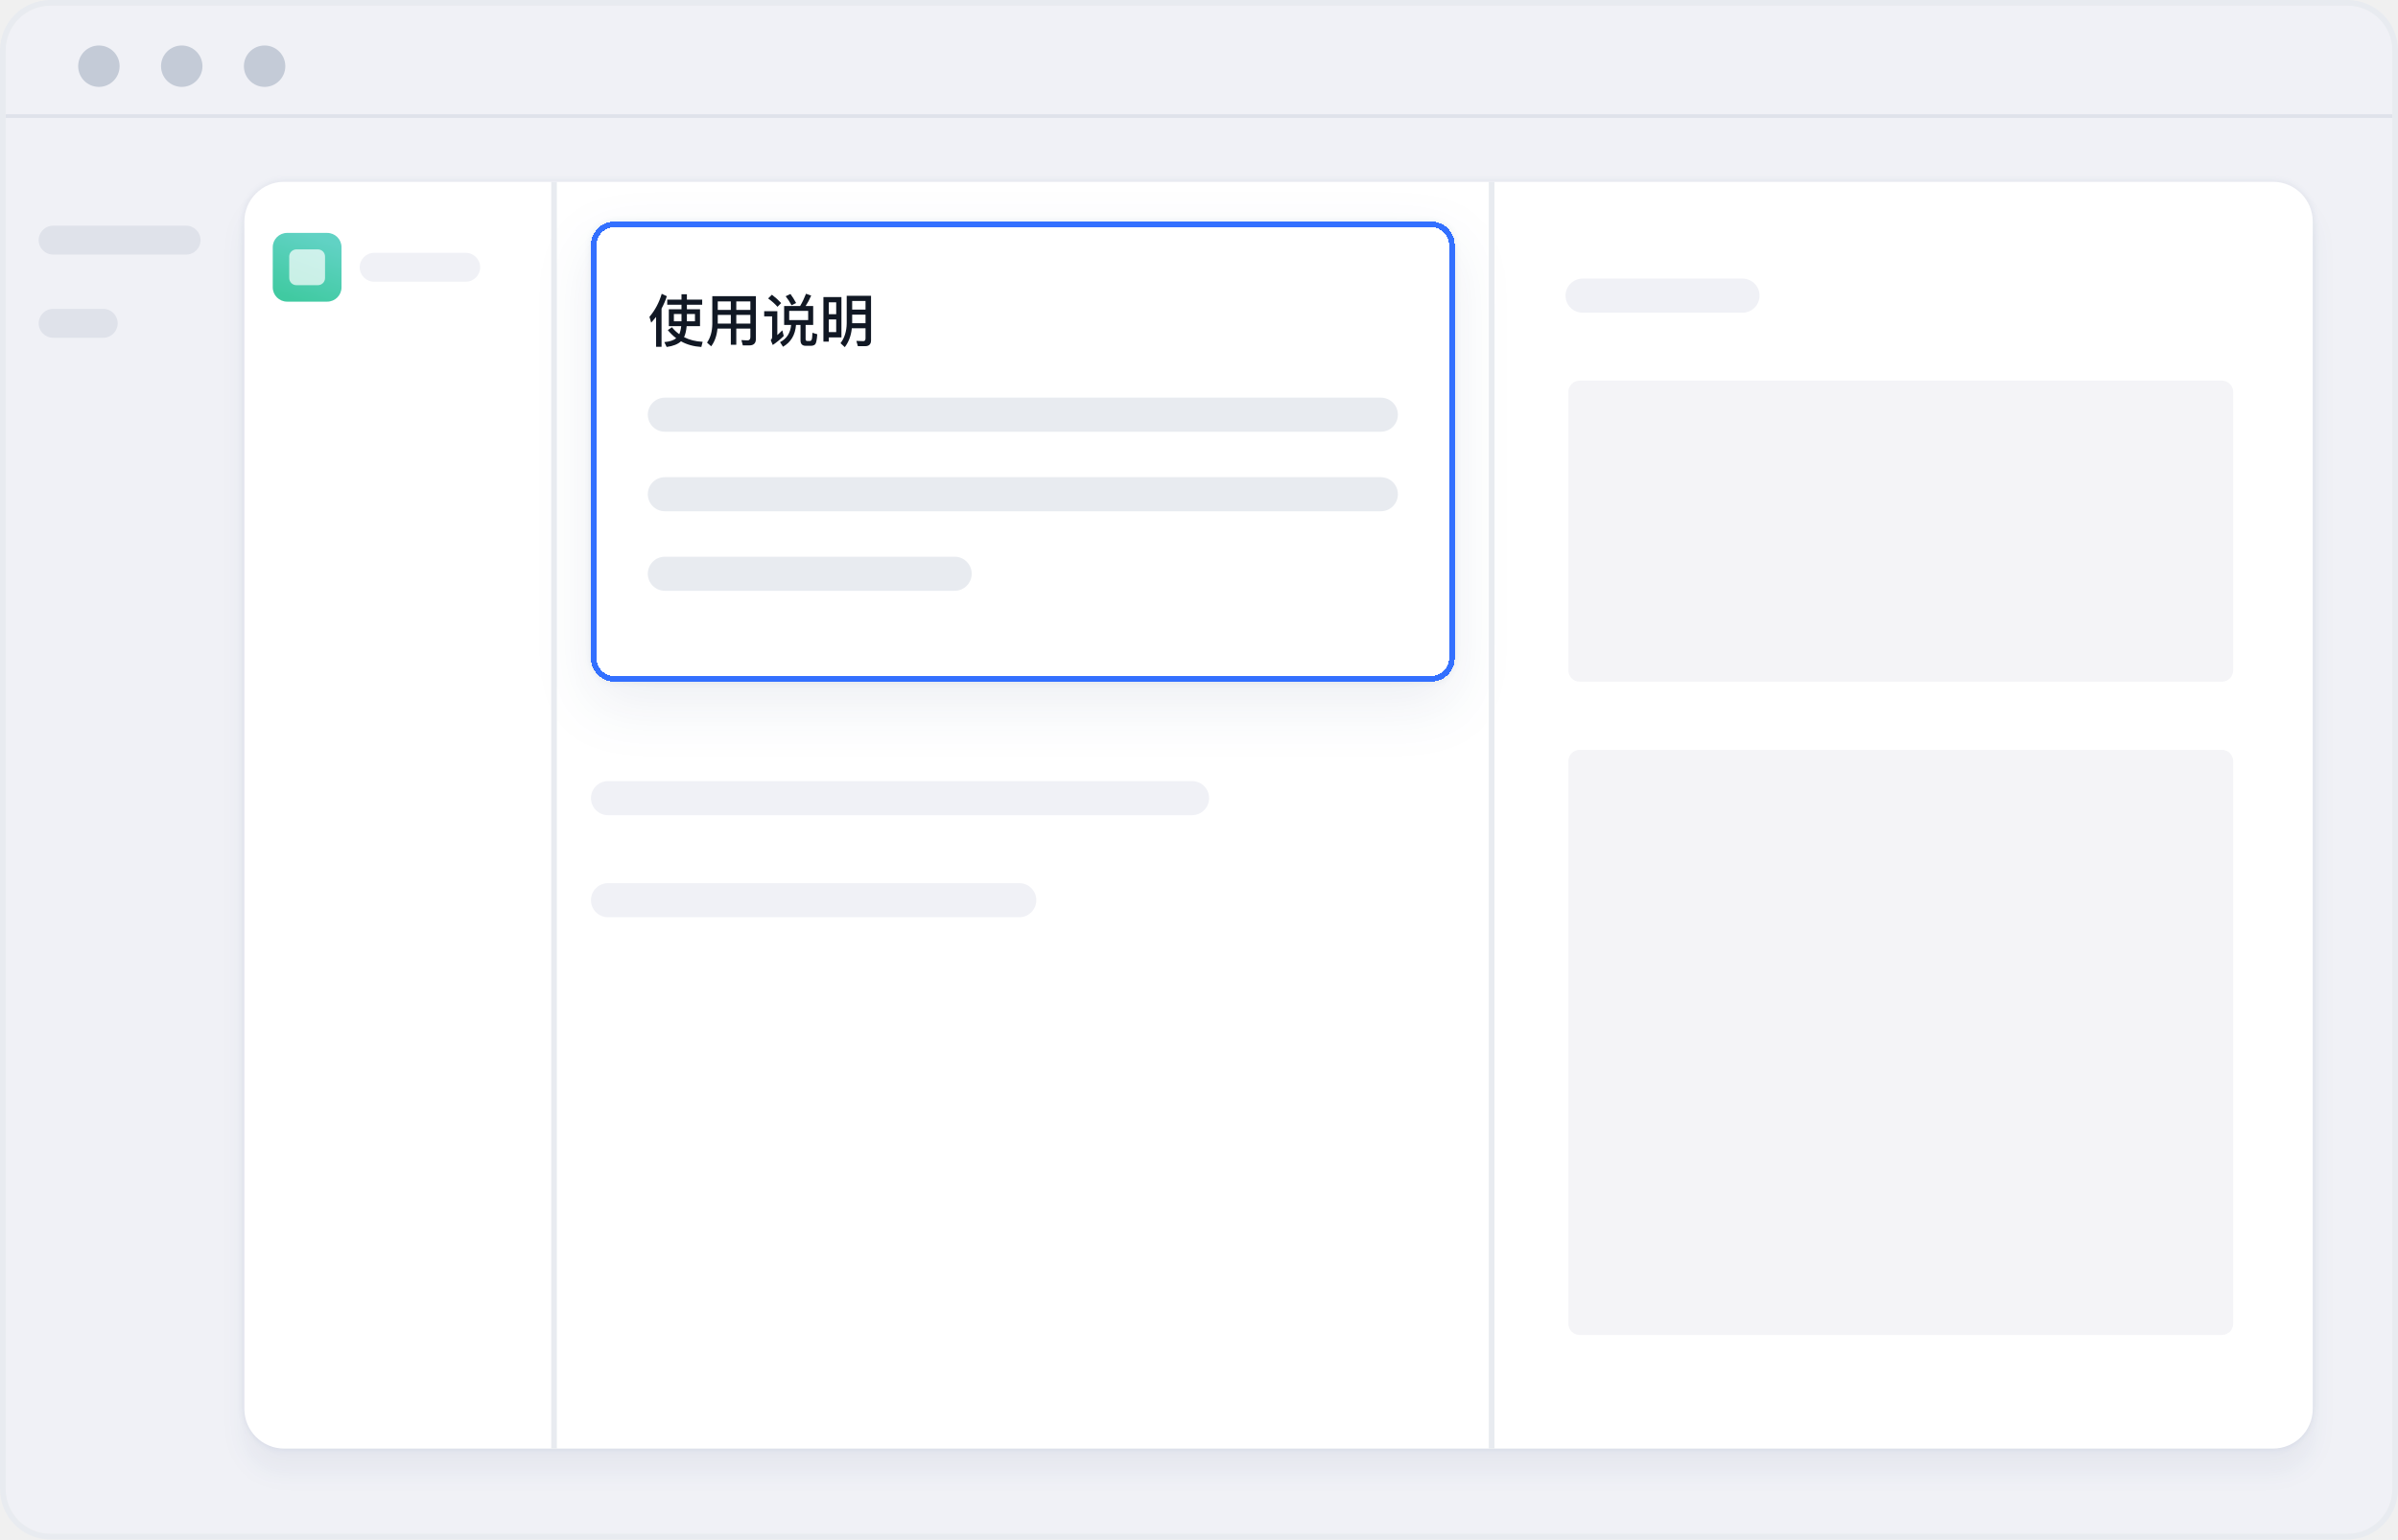
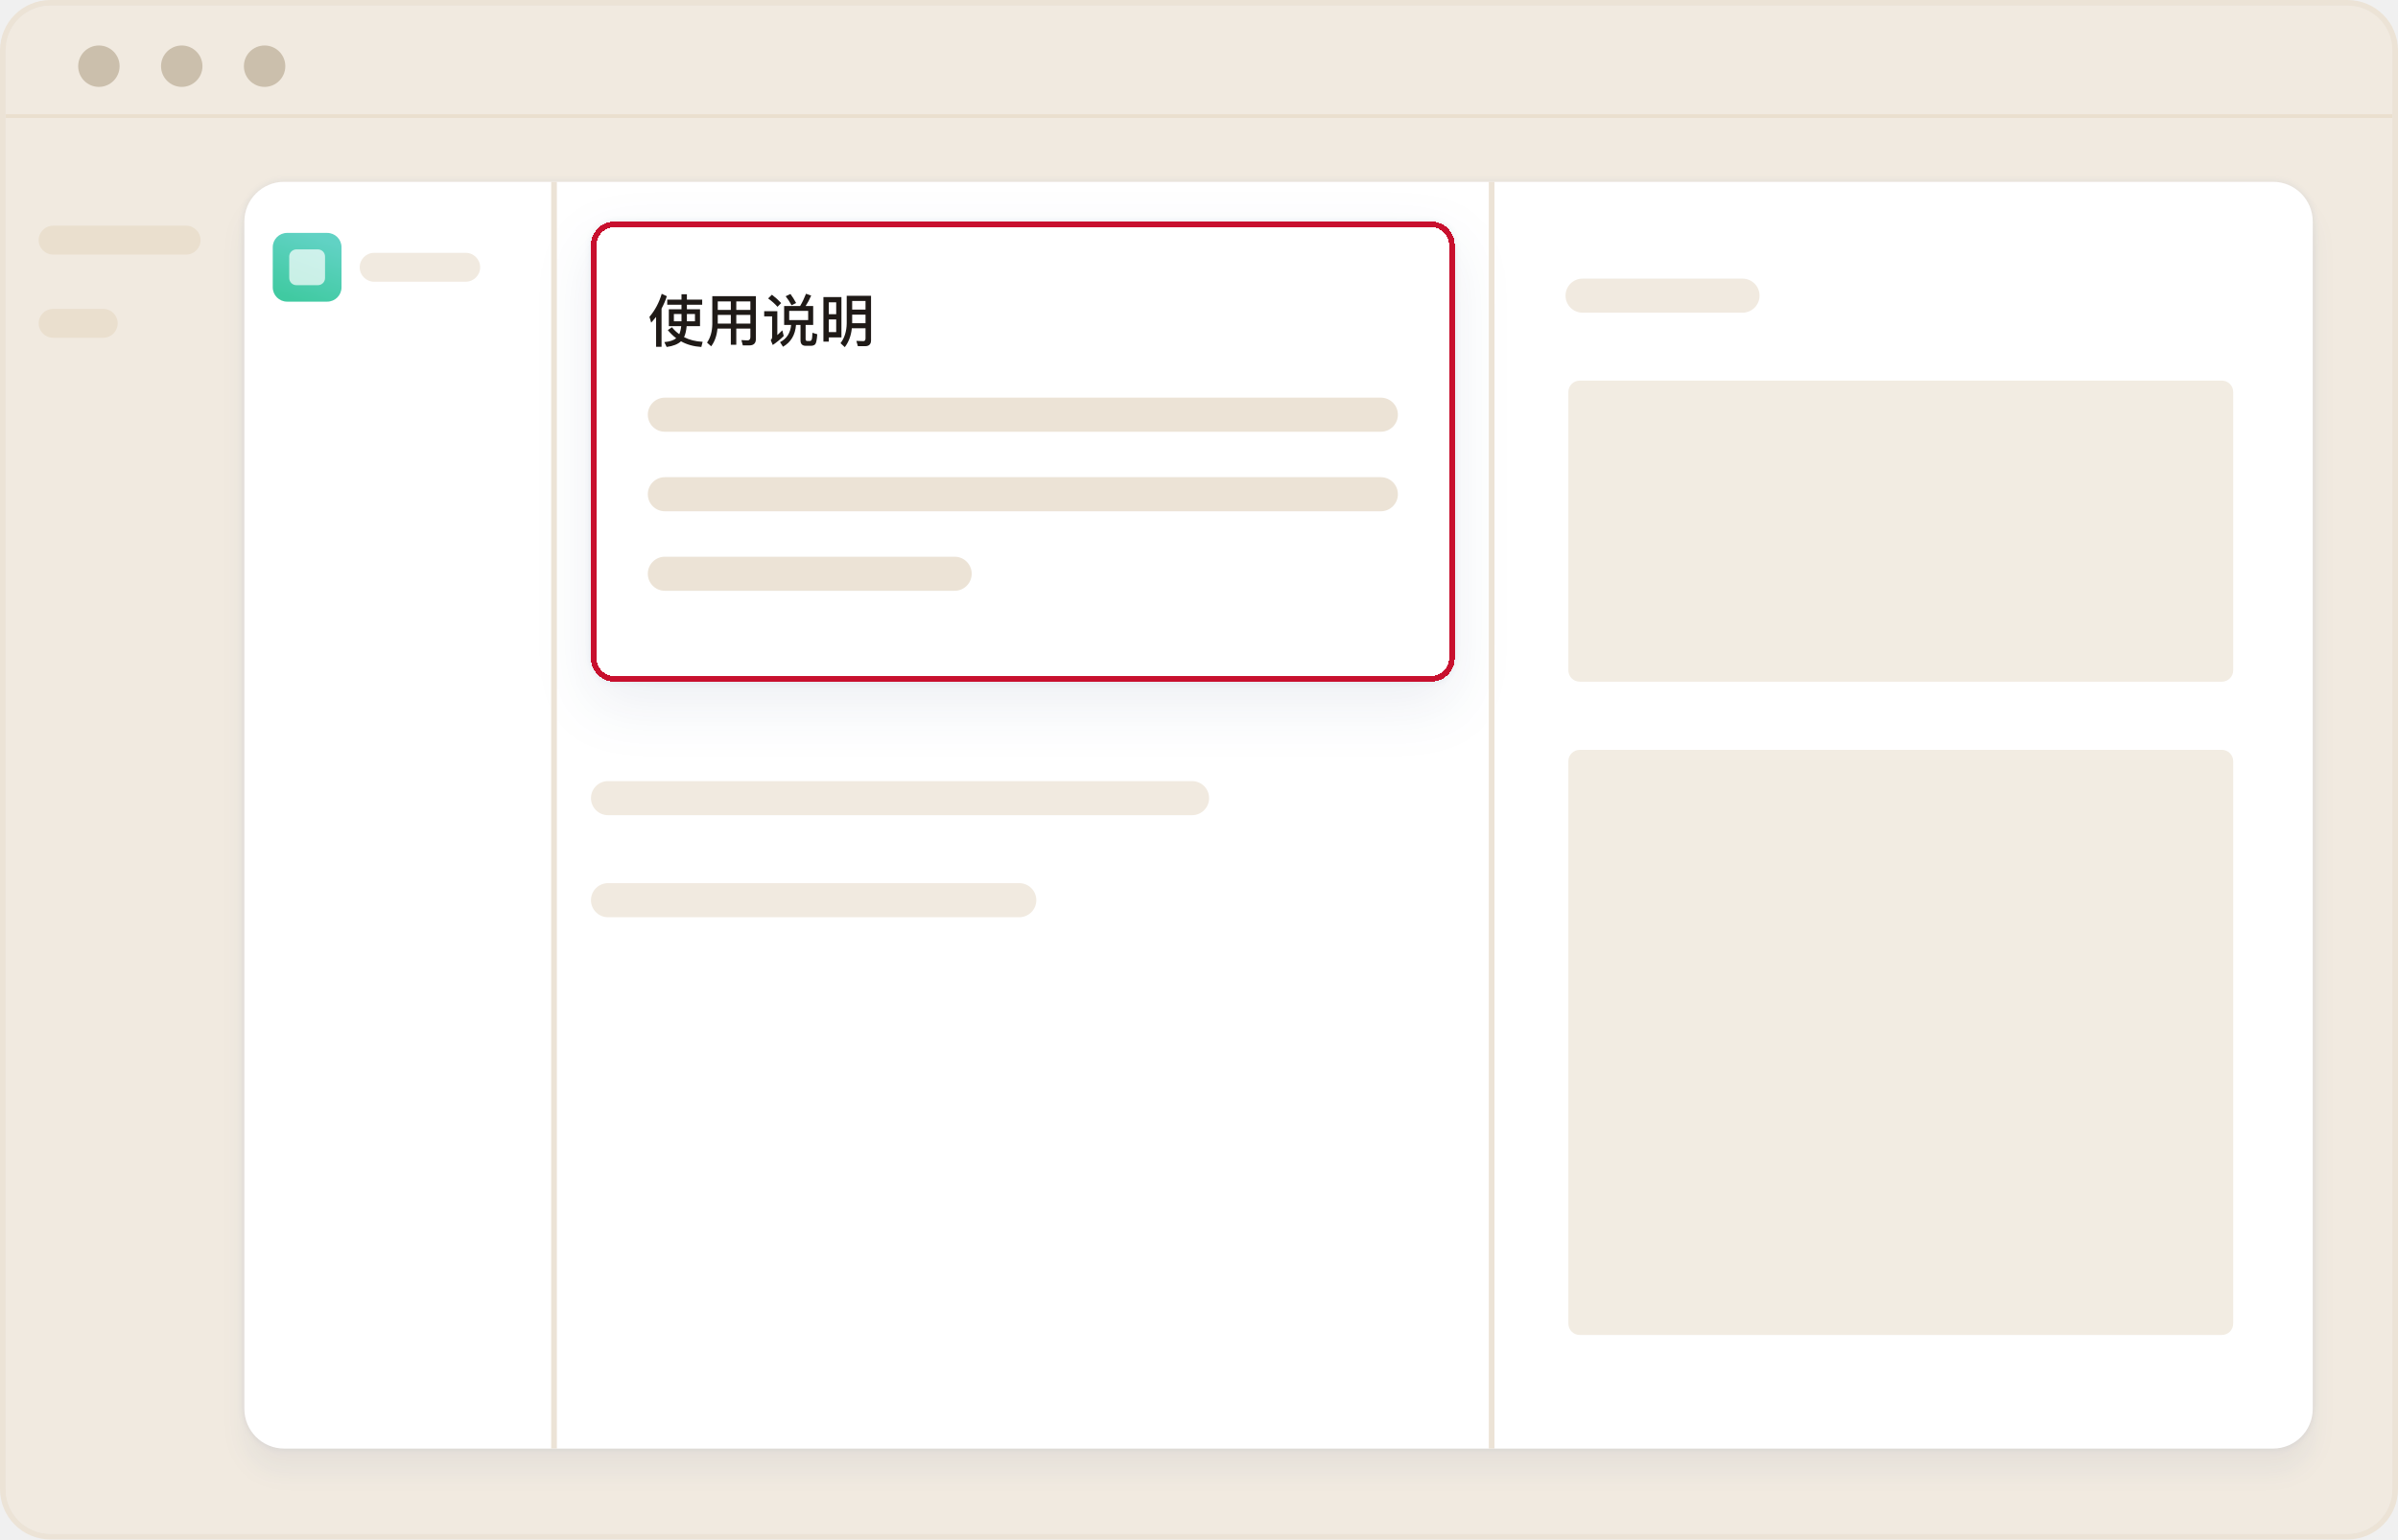
<svg xmlns="http://www.w3.org/2000/svg" width="422" height="271" viewBox="0 0 422 271" fill="none">
  <g clip-path="url(#clip0_9985_51151)">
-     <rect x="1" y="1" width="420" height="269" rx="7.875" fill="#F0F1F6" />
+     <rect x="1" y="1" width="420" height="269" rx="7.875" fill="#F1EAE0" />
    <g filter="url(#filter0_dd_9985_51151)">
      <path d="M43 39C43 35.134 46.134 32 50 32H400C403.866 32 407 35.134 407 39V248C407 251.866 403.866 255 400 255H50C46.134 255 43 251.866 43 248V39Z" fill="white" />
      <g filter="url(#filter1_dd_9985_51151)">
        <rect x="104" y="39" width="152" height="81" rx="4.122" fill="white" shape-rendering="crispEdges" />
-         <rect x="104.5" y="39.5" width="151" height="80" rx="3.622" stroke="#3370FF" shape-rendering="crispEdges" />
-         <path d="M117.42 52.74H119.93V51.8H120.88V52.74H123.57V53.65H120.88V54.44H123.19V57.41H120.84C120.76 58.23 120.61 58.88 120.38 59.35C121.34 59.84 122.43 60.11 123.65 60.17L123.42 61.08C122.06 60.99 120.87 60.66 119.84 60.08C119.3 60.59 118.46 60.92 117.32 61.08L116.91 60.22C117.85 60.14 118.55 59.91 119 59.54C118.45 59.13 117.96 58.65 117.52 58.11L118.25 57.61C118.63 58.08 119.06 58.49 119.54 58.83C119.7 58.45 119.82 57.98 119.88 57.41H117.7V54.44H119.93V53.65H117.42V52.74ZM122.3 56.56V55.28H120.88V56.56H122.3ZM119.93 56.56V55.28H118.59V56.56H119.93ZM115.46 55.79C115.19 56.13 114.9 56.47 114.6 56.8L114.29 55.78C115.27 54.62 115.99 53.27 116.45 51.72L117.35 52.14C117.11 52.9 116.8 53.62 116.42 54.32V61.05H115.46V55.79ZM126.312 55.43V56.96H128.612V55.43H126.312ZM126.262 57.84C126.142 59.1 125.772 60.14 125.152 60.96L124.422 60.31C125.022 59.45 125.332 58.36 125.352 57.04V52.14H133.022V59.67C133.022 60.42 132.632 60.8 131.872 60.8H130.722L130.472 59.87C130.862 59.9 131.222 59.92 131.562 59.92C131.882 59.92 132.052 59.72 132.052 59.33V57.84H129.572V60.69H128.612V57.84H126.262ZM132.052 56.96V55.43H129.572V56.96H132.052ZM132.052 54.56V53.06H129.572V54.56H132.052ZM128.612 53.06H126.312V54.56H128.612V53.06ZM137.993 53.87H140.803C141.203 53.2 141.543 52.48 141.843 51.71L142.753 52.03C142.463 52.71 142.133 53.33 141.773 53.87H143.103V57.2H141.773V59.71C141.773 59.91 141.863 60.02 142.043 60.02H142.543C142.663 60.02 142.763 59.95 142.823 59.82C142.903 59.68 142.953 59.27 142.973 58.58L143.823 58.84C143.753 59.82 143.633 60.41 143.463 60.6C143.293 60.78 143.043 60.87 142.703 60.87H141.783C141.173 60.87 140.873 60.54 140.873 59.9V57.2H140.083C139.943 58.96 139.183 60.24 137.793 61.04L137.273 60.23C138.443 59.63 139.093 58.62 139.223 57.2H137.993V53.87ZM142.223 56.34V54.73H138.883V56.34H142.223ZM139.103 51.75C139.453 52.23 139.783 52.76 140.103 53.34L139.303 53.74C138.983 53.15 138.633 52.62 138.263 52.15L139.103 51.75ZM135.843 51.88C136.483 52.37 137.023 52.86 137.473 53.35L136.823 54.01C136.433 53.55 135.883 53.05 135.173 52.53L135.843 51.88ZM134.483 54.78H136.793V58.99C137.073 58.74 137.363 58.46 137.673 58.15L137.923 59.15C137.323 59.74 136.673 60.27 135.993 60.73L135.633 59.88C135.793 59.72 135.883 59.53 135.883 59.31V55.69H134.483V54.78ZM148.075 52.29V59.39H145.855V60.14H144.905V52.29H148.075ZM145.855 58.46H147.155V56.23H145.855V58.46ZM145.855 55.31H147.155V53.22H145.855V55.31ZM149.965 55.39V56.9H152.315V55.39H149.965ZM152.315 54.5V52.98H149.965V54.5H152.315ZM149.905 57.79C149.765 59.12 149.345 60.23 148.665 61.11L147.915 60.41C148.625 59.49 148.985 58.32 149.005 56.9V52.07H153.285V59.91C153.285 60.59 152.935 60.94 152.245 60.94H150.965L150.705 60.01C151.145 60.03 151.555 60.05 151.935 60.05C152.185 60.05 152.315 59.89 152.315 59.57V57.79H149.905Z" fill="#111824" />
-         <rect x="114" y="70" width="132" height="6" rx="3" fill="#E8EBF0" />
-         <rect x="114" y="84" width="132" height="6" rx="3" fill="#E8EBF0" />
-         <rect x="114" y="98" width="57" height="6" rx="3" fill="#E8EBF0" />
+         <rect x="104.5" y="39.5" width="151" height="80" rx="3.622" stroke="#C8102E" shape-rendering="crispEdges" />
+         <path d="M117.42 52.74H119.93V51.8H120.88V52.74H123.57V53.65H120.88V54.44H123.19V57.41H120.84C120.76 58.23 120.61 58.88 120.38 59.35C121.34 59.84 122.43 60.11 123.65 60.17L123.42 61.08C122.06 60.99 120.87 60.66 119.84 60.08C119.3 60.59 118.46 60.92 117.32 61.08L116.91 60.22C117.85 60.14 118.55 59.91 119 59.54C118.45 59.13 117.96 58.65 117.52 58.11L118.25 57.61C118.63 58.08 119.06 58.49 119.54 58.83C119.7 58.45 119.82 57.98 119.88 57.41H117.7V54.44H119.93V53.65H117.42V52.74ZM122.3 56.56V55.28H120.88V56.56H122.3ZM119.93 56.56V55.28H118.59V56.56H119.93ZM115.46 55.79C115.19 56.13 114.9 56.47 114.6 56.8L114.29 55.78C115.27 54.62 115.99 53.27 116.45 51.72L117.35 52.14C117.11 52.9 116.8 53.62 116.42 54.32V61.05H115.46V55.79ZM126.312 55.43V56.96H128.612V55.43H126.312ZM126.262 57.84C126.142 59.1 125.772 60.14 125.152 60.96L124.422 60.31C125.022 59.45 125.332 58.36 125.352 57.04V52.14H133.022V59.67C133.022 60.42 132.632 60.8 131.872 60.8H130.722L130.472 59.87C130.862 59.9 131.222 59.92 131.562 59.92C131.882 59.92 132.052 59.72 132.052 59.33V57.84H129.572V60.69H128.612V57.84H126.262ZM132.052 56.96V55.43H129.572V56.96H132.052ZM132.052 54.56V53.06H129.572V54.56H132.052ZM128.612 53.06H126.312V54.56H128.612V53.06ZM137.993 53.87H140.803C141.203 53.2 141.543 52.48 141.843 51.71L142.753 52.03C142.463 52.71 142.133 53.33 141.773 53.87H143.103V57.2H141.773V59.71C141.773 59.91 141.863 60.02 142.043 60.02H142.543C142.663 60.02 142.763 59.95 142.823 59.82C142.903 59.68 142.953 59.27 142.973 58.58L143.823 58.84C143.753 59.82 143.633 60.41 143.463 60.6C143.293 60.78 143.043 60.87 142.703 60.87H141.783C141.173 60.87 140.873 60.54 140.873 59.9V57.2H140.083C139.943 58.96 139.183 60.24 137.793 61.04L137.273 60.23C138.443 59.63 139.093 58.62 139.223 57.2H137.993V53.87ZM142.223 56.34V54.73H138.883V56.34H142.223ZM139.103 51.75C139.453 52.23 139.783 52.76 140.103 53.34L139.303 53.74C138.983 53.15 138.633 52.62 138.263 52.15L139.103 51.75ZM135.843 51.88C136.483 52.37 137.023 52.86 137.473 53.35L136.823 54.01C136.433 53.55 135.883 53.05 135.173 52.53L135.843 51.88ZM134.483 54.78H136.793V58.99C137.073 58.74 137.363 58.46 137.673 58.15L137.923 59.15C137.323 59.74 136.673 60.27 135.993 60.73L135.633 59.88C135.793 59.72 135.883 59.53 135.883 59.31V55.69H134.483V54.78ZM148.075 52.29V59.39H145.855V60.14H144.905V52.29H148.075ZM145.855 58.46H147.155V56.23H145.855V58.46ZM145.855 55.31H147.155V53.22H145.855V55.31ZM149.965 55.39V56.9H152.315V55.39H149.965ZM152.315 54.5V52.98H149.965V54.5H152.315ZM149.905 57.79C149.765 59.12 149.345 60.23 148.665 61.11L147.915 60.41C148.625 59.49 148.985 58.32 149.005 56.9V52.07H153.285V59.91C153.285 60.59 152.935 60.94 152.245 60.94H150.965L150.705 60.01C151.145 60.03 151.555 60.05 151.935 60.05C152.185 60.05 152.315 59.89 152.315 59.57V57.79H149.905Z" fill="#1F1A17" />
+         <rect x="114" y="70" width="132" height="6" rx="3" fill="#ECE3D6" />
+         <rect x="114" y="84" width="132" height="6" rx="3" fill="#ECE3D6" />
+         <rect x="114" y="98" width="57" height="6" rx="3" fill="#ECE3D6" />
      </g>
      <rect x="48" y="41" width="12.1" height="12.1" rx="2.52" fill="url(#paint0_linear_9985_51151)" />
      <rect x="50.9" y="43.9" width="6.301" height="6.301" rx="1.26" fill="white" fill-opacity="0.7" />
-       <rect x="63.302" y="44.507" width="21.196" height="5.087" rx="2.544" fill="#F0F1F6" />
-       <rect x="104" y="137.5" width="108.779" height="6" rx="3" fill="#F0F1F6" />
-       <rect x="104" y="155.465" width="78.372" height="6" rx="3" fill="#F0F1F6" />
-       <rect x="275.502" y="49.044" width="34.145" height="6" rx="3" fill="#F0F1F6" />
-       <rect x="276" y="67" width="117" height="53" rx="2" fill="#F4F4F7" />
-       <rect x="276" y="132" width="117" height="103" rx="2" fill="#F4F4F7" />
+       <rect x="63.302" y="44.507" width="21.196" height="5.087" rx="2.544" fill="#F1EAE0" />
+       <rect x="104" y="137.5" width="108.779" height="6" rx="3" fill="#F1EAE0" />
+       <rect x="104" y="155.465" width="78.372" height="6" rx="3" fill="#F1EAE0" />
+       <rect x="275.502" y="49.044" width="34.145" height="6" rx="3" fill="#F1EAE0" />
+       <rect x="276" y="67" width="117" height="53" rx="2" fill="#F2ECE2" />
+       <rect x="276" y="132" width="117" height="103" rx="2" fill="#F2ECE2" />
    </g>
    <mask id="path-18-inside-1_9985_51151" fill="white">
      <path d="M0.29 11.354C0.29 5.556 4.991 0.854 10.79 0.854H412.133C417.932 0.854 422.633 5.556 422.633 11.354V20.765H0.29V11.354Z" />
    </mask>
-     <path d="M0.29 11.354C0.29 5.556 4.991 0.854 10.79 0.854H412.133C417.932 0.854 422.633 5.556 422.633 11.354V20.765H0.29V11.354Z" fill="#F0F1F6" />
-     <path d="M0.29 0.854H422.633H0.29ZM422.633 21.421H0.29V20.108H422.633V21.421ZM0.29 20.765V0.854V20.765ZM422.633 0.854V20.765V0.854Z" fill="#DFE2EA" mask="url(#path-18-inside-1_9985_51151)" />
-     <circle cx="17.403" cy="11.651" r="3.645" fill="#C4CBD7" />
-     <circle cx="31.984" cy="11.651" r="3.645" fill="#C4CBD7" />
-     <circle cx="46.565" cy="11.651" r="3.645" fill="#C4CBD7" />
-     <line x1="97.5" y1="32" x2="97.5" y2="255" stroke="#E8EBF0" />
-     <line x1="262.5" y1="32" x2="262.5" y2="255" stroke="#E8EBF0" />
-     <rect x="6.805" y="39.728" width="28.487" height="5.087" rx="2.544" fill="#DFE2EA" />
-     <rect x="6.805" y="54.372" width="13.906" height="5.087" rx="2.544" fill="#DFE2EA" />
+     <path d="M0.29 11.354C0.29 5.556 4.991 0.854 10.79 0.854H412.133C417.932 0.854 422.633 5.556 422.633 11.354V20.765H0.29V11.354Z" fill="#F1EAE0" />
+     <path d="M0.29 0.854H422.633H0.29ZM422.633 21.421H0.29V20.108H422.633V21.421ZM0.29 20.765V0.854V20.765ZM422.633 0.854V20.765V0.854Z" fill="#EADFCE" mask="url(#path-18-inside-1_9985_51151)" />
+     <circle cx="17.403" cy="11.651" r="3.645" fill="#CBBFAC" />
+     <circle cx="31.984" cy="11.651" r="3.645" fill="#CBBFAC" />
+     <circle cx="46.565" cy="11.651" r="3.645" fill="#CBBFAC" />
+     <line x1="97.5" y1="32" x2="97.5" y2="255" stroke="#ECE3D6" />
+     <line x1="262.5" y1="32" x2="262.5" y2="255" stroke="#ECE3D6" />
+     <rect x="6.805" y="39.728" width="28.487" height="5.087" rx="2.544" fill="#EADFCE" />
+     <rect x="6.805" y="54.372" width="13.906" height="5.087" rx="2.544" fill="#EADFCE" />
  </g>
-   <rect x="0.5" y="0.5" width="421" height="270" rx="8.375" stroke="#E8EBF0" />
+   <rect x="0.5" y="0.5" width="421" height="270" rx="8.375" stroke="#ECE3D6" />
  <defs>
    <filter id="filter0_dd_9985_51151" x="39" y="31" width="372" height="232" filterUnits="userSpaceOnUse" color-interpolation-filters="sRGB">
      <feFlood flood-opacity="0" result="BackgroundImageFix" />
      <feColorMatrix in="SourceAlpha" type="matrix" values="0 0 0 0 0 0 0 0 0 0 0 0 0 0 0 0 0 0 127 0" result="hardAlpha" />
      <feOffset />
      <feGaussianBlur stdDeviation="0.5" />
      <feColorMatrix type="matrix" values="0 0 0 0 0.075 0 0 0 0 0.2 0 0 0 0 0.42 0 0 0 0.08 0" />
      <feBlend mode="normal" in2="BackgroundImageFix" result="effect1_dropShadow_9985_51151" />
      <feColorMatrix in="SourceAlpha" type="matrix" values="0 0 0 0 0 0 0 0 0 0 0 0 0 0 0 0 0 0 127 0" result="hardAlpha" />
      <feOffset dy="4" />
      <feGaussianBlur stdDeviation="2" />
      <feColorMatrix type="matrix" values="0 0 0 0 0.075 0 0 0 0 0.2 0 0 0 0 0.42 0 0 0 0.05 0" />
      <feBlend mode="normal" in2="effect1_dropShadow_9985_51151" result="effect2_dropShadow_9985_51151" />
      <feBlend mode="normal" in="SourceGraphic" in2="effect2_dropShadow_9985_51151" result="shape" />
    </filter>
    <filter id="filter1_dd_9985_51151" x="94" y="33" width="172" height="101" filterUnits="userSpaceOnUse" color-interpolation-filters="sRGB">
      <feFlood flood-opacity="0" result="BackgroundImageFix" />
      <feColorMatrix in="SourceAlpha" type="matrix" values="0 0 0 0 0 0 0 0 0 0 0 0 0 0 0 0 0 0 127 0" result="hardAlpha" />
      <feOffset />
      <feGaussianBlur stdDeviation="0.5" />
      <feComposite in2="hardAlpha" operator="out" />
      <feColorMatrix type="matrix" values="0 0 0 0 0.075 0 0 0 0 0.2 0 0 0 0 0.42 0 0 0 0.08 0" />
      <feBlend mode="normal" in2="BackgroundImageFix" result="effect1_dropShadow_9985_51151" />
      <feColorMatrix in="SourceAlpha" type="matrix" values="0 0 0 0 0 0 0 0 0 0 0 0 0 0 0 0 0 0 127 0" result="hardAlpha" />
      <feOffset dy="4" />
      <feGaussianBlur stdDeviation="5" />
      <feColorMatrix type="matrix" values="0 0 0 0 0.075 0 0 0 0 0.2 0 0 0 0 0.42 0 0 0 0.08 0" />
      <feBlend mode="normal" in2="effect1_dropShadow_9985_51151" result="effect2_dropShadow_9985_51151" />
      <feBlend mode="normal" in="SourceGraphic" in2="effect2_dropShadow_9985_51151" result="shape" />
    </filter>
    <linearGradient id="paint0_linear_9985_51151" x1="54.05" y1="41" x2="49.849" y2="52.092" gradientUnits="userSpaceOnUse">
      <stop stop-color="#61D2C4" />
      <stop offset="1" stop-color="#40CAA1" />
    </linearGradient>
    <clipPath id="clip0_9985_51151">
      <rect x="1" y="1" width="420" height="269" rx="7.875" fill="white" />
    </clipPath>
  </defs>
</svg>
